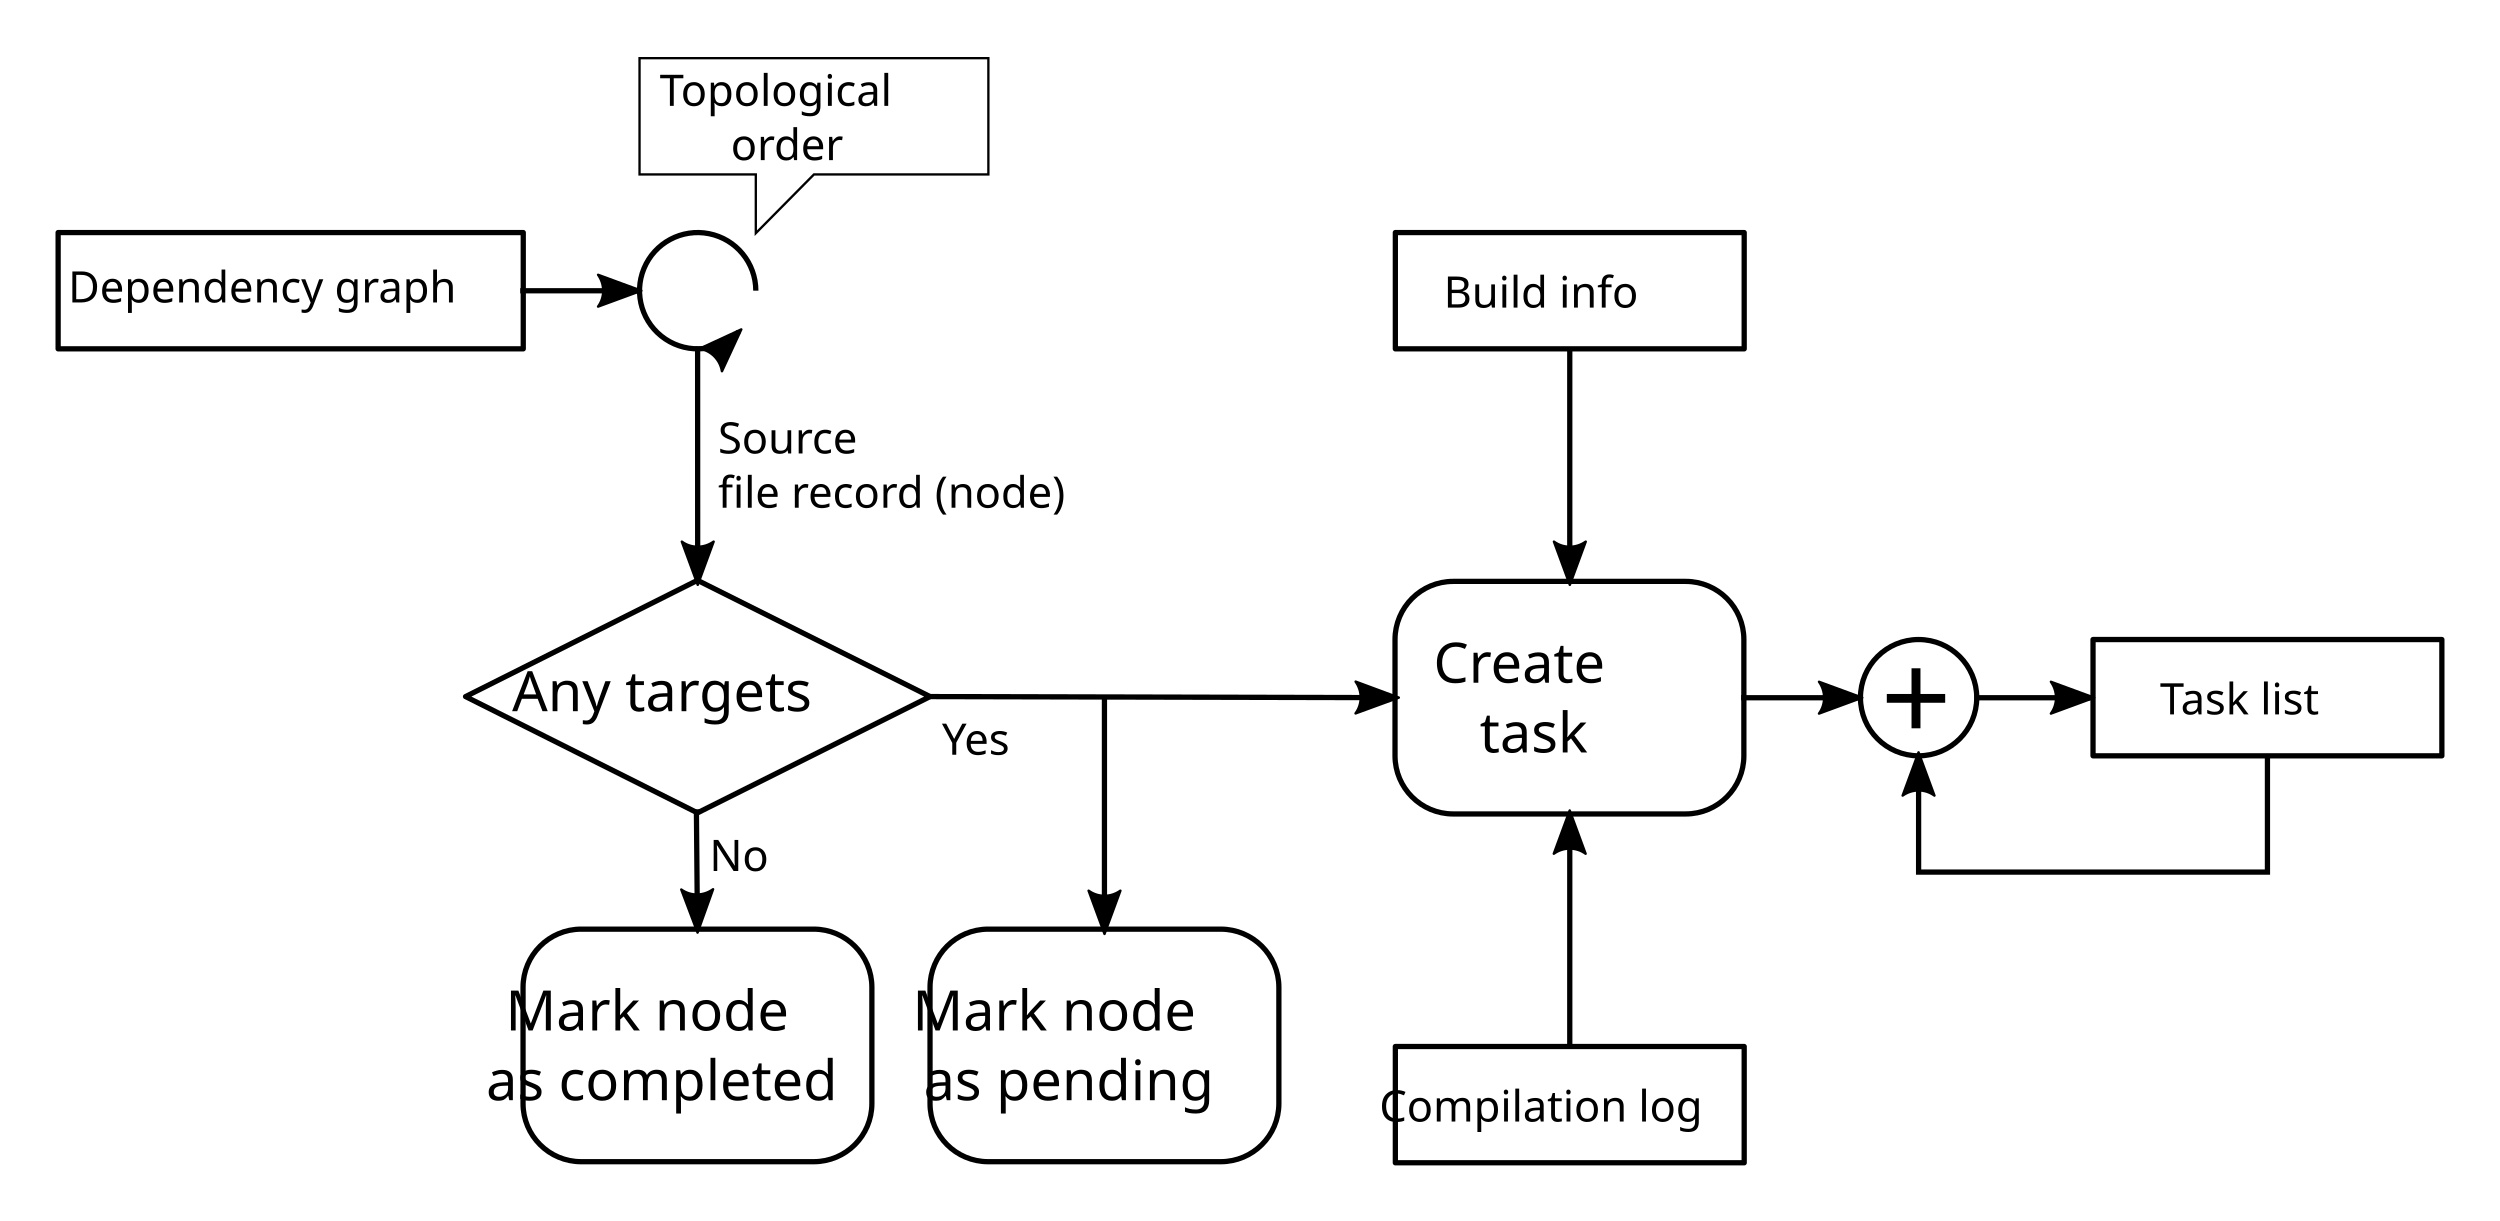
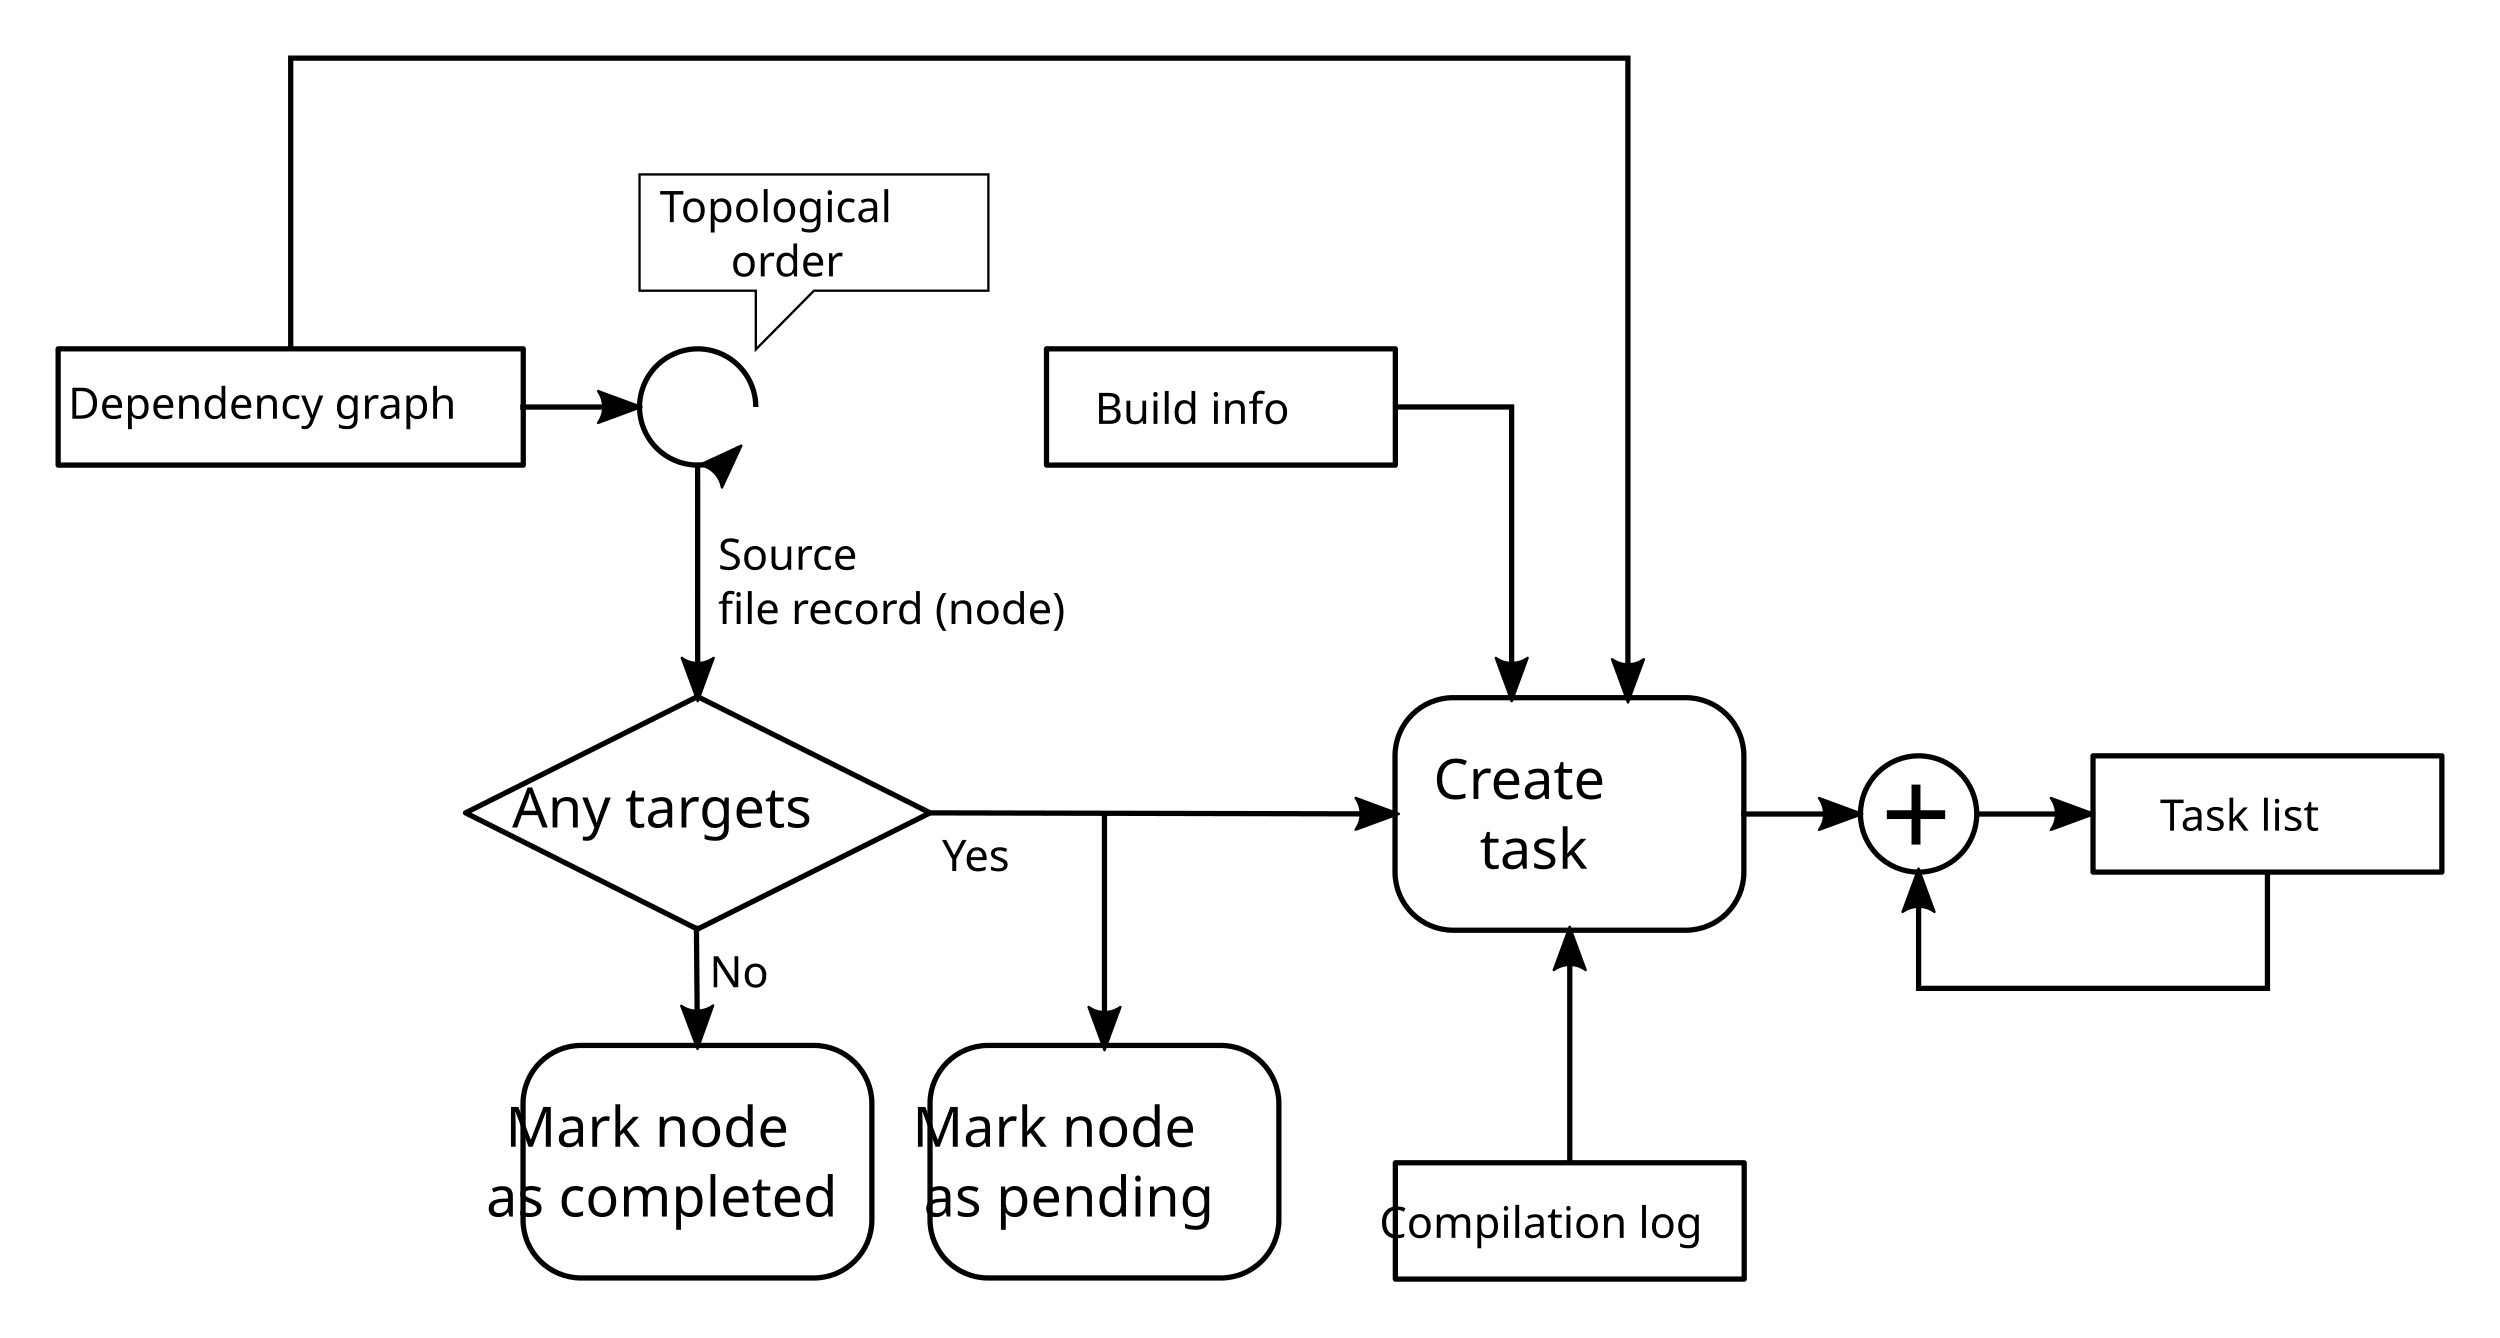
- <svg xmlns="http://www.w3.org/2000/svg" width="1075" height="525" viewBox="0 0 284.427 138.906" version="1.1" id="svg8">
+ <svg xmlns="http://www.w3.org/2000/svg" width="1075" height="575" viewBox="0 0 284.427 152.135" version="1.1" id="svg8">
  <defs id="defs2">
    <marker style="overflow:visible" id="marker14335" refX="0" refY="0" orient="auto">
      <path transform="matrix(-0.75,0,0,-0.75,-0.75,0)" d="M 8.719,4.034 -2.207,0.016 8.719,-4.002 c -1.745,2.372 -1.735,5.617 -6e-7,8.035 z" style="fill:#000000;fill-opacity:1;fill-rule:evenodd;stroke:#000000;stroke-width:0.625;stroke-linejoin:round;stroke-opacity:1" id="path14333" />
    </marker>
    <marker style="overflow:visible" id="marker274945" refX="0" refY="0" orient="auto">
      <path transform="matrix(-0.75,0,0,-0.75,-1,0)" d="M 8.719,4.034 -2.207,0.016 8.719,-4.002 c -1.745,2.372 -1.735,5.617 -6e-7,8.035 z" style="fill:#000000;fill-opacity:1;fill-rule:evenodd;stroke:#000000;stroke-width:0.625;stroke-linejoin:round;stroke-opacity:1" id="path274943" />
    </marker>
    <marker style="overflow:visible" id="marker14335-3" refX="0" refY="0" orient="auto">
      <path transform="matrix(-0.75,0,0,-0.75,-0.75,0)" d="M 8.719,4.034 -2.207,0.016 8.719,-4.002 c -1.745,2.372 -1.735,5.617 -6e-7,8.035 z" style="fill:#000000;fill-opacity:1;fill-rule:evenodd;stroke:#000000;stroke-width:0.625;stroke-linejoin:round;stroke-opacity:1" id="path14333-6" />
    </marker>
    <marker style="overflow:visible" id="marker14335-5" refX="0" refY="0" orient="auto">
      <path transform="matrix(-0.75,0,0,-0.75,-0.75,0)" d="M 8.719,4.034 -2.207,0.016 8.719,-4.002 c -1.745,2.372 -1.735,5.617 -6e-7,8.035 z" style="fill:#000000;fill-opacity:1;fill-rule:evenodd;stroke:#000000;stroke-width:0.625;stroke-linejoin:round;stroke-opacity:1" id="path14333-3" />
    </marker>
    <marker style="overflow:visible" id="marker314807-8" refX="0" refY="0" orient="auto">
      <path transform="matrix(-0.75,0,0,-0.75,-1,0)" d="M 8.719,4.034 -2.207,0.016 8.719,-4.002 c -1.745,2.372 -1.735,5.617 -6e-7,8.035 z" style="fill:#000000;fill-opacity:1;fill-rule:evenodd;stroke:#000000;stroke-width:0.625;stroke-linejoin:round;stroke-opacity:1" id="path314805-9" />
    </marker>
    <marker orient="auto" refY="0" refX="0" id="marker16604" style="overflow:visible">
      <path id="path16602" style="fill:#000000;fill-opacity:1;fill-rule:evenodd;stroke:#000000;stroke-width:0.625;stroke-linejoin:round;stroke-opacity:1" d="M 8.719,4.034 -2.207,0.016 8.719,-4.002 c -1.745,2.372 -1.735,5.617 -6e-7,8.035 z" transform="matrix(-0.75,0,0,-0.75,-1,0)" />
    </marker>
    <marker orient="auto" refY="0" refX="0" id="marker17118" style="overflow:visible">
      <path id="path17116" style="fill:#000000;fill-opacity:1;fill-rule:evenodd;stroke:#000000;stroke-width:0.625;stroke-linejoin:round;stroke-opacity:1" d="M 8.719,4.034 -2.207,0.016 8.719,-4.002 c -1.745,2.372 -1.735,5.617 -6e-7,8.035 z" transform="matrix(-0.75,0,0,-0.75,-1,0)" />
    </marker>
    <marker orient="auto" refY="0" refX="0" id="marker16604-7" style="overflow:visible">
      <path id="path16602-9" style="fill:#000000;fill-opacity:1;fill-rule:evenodd;stroke:#000000;stroke-width:0.625;stroke-linejoin:round;stroke-opacity:1" d="M 8.719,4.034 -2.207,0.016 8.719,-4.002 c -1.745,2.372 -1.735,5.617 -6e-7,8.035 z" transform="matrix(-0.75,0,0,-0.75,-1,0)" />
    </marker>
    <marker orient="auto" refY="0" refX="0" id="marker16604-7-9" style="overflow:visible">
      <path id="path16602-9-2" style="fill:#000000;fill-opacity:1;fill-rule:evenodd;stroke:#000000;stroke-width:0.625;stroke-linejoin:round;stroke-opacity:1" d="M 8.719,4.034 -2.207,0.016 8.719,-4.002 c -1.745,2.372 -1.735,5.617 -6e-7,8.035 z" transform="matrix(-0.75,0,0,-0.75,-1,0)" />
    </marker>
    <marker orient="auto" refY="0" refX="0" id="marker16604-7-9-3" style="overflow:visible">
      <path id="path16602-9-2-1" style="fill:#000000;fill-opacity:1;fill-rule:evenodd;stroke:#000000;stroke-width:0.625;stroke-linejoin:round;stroke-opacity:1" d="M 8.719,4.034 -2.207,0.016 8.719,-4.002 c -1.745,2.372 -1.735,5.617 -6e-7,8.035 z" transform="matrix(-0.75,0,0,-0.75,-1,0)" />
    </marker>
    <marker orient="auto" refY="0" refX="0" id="marker16604-7-9-4" style="overflow:visible">
      <path id="path16602-9-2-7" style="fill:#000000;fill-opacity:1;fill-rule:evenodd;stroke:#000000;stroke-width:0.625;stroke-linejoin:round;stroke-opacity:1" d="M 8.719,4.034 -2.207,0.016 8.719,-4.002 c -1.745,2.372 -1.735,5.617 -6e-7,8.035 z" transform="matrix(-0.75,0,0,-0.75,-1,0)" />
    </marker>
    <marker style="overflow:visible" id="marker14335-3-4" refX="0" refY="0" orient="auto">
      <path transform="matrix(-0.75,0,0,-0.75,-0.75,0)" d="M 8.719,4.034 -2.207,0.016 8.719,-4.002 c -1.745,2.372 -1.735,5.617 -6e-7,8.035 z" style="fill:#000000;fill-opacity:1;fill-rule:evenodd;stroke:#000000;stroke-width:0.625;stroke-linejoin:round;stroke-opacity:1" id="path14333-6-5" />
    </marker>
  </defs>
  <g id="layer1" transform="translate(0,-177.9375)">
    <flowRoot xml:space="preserve" id="flowRoot854" style="font-style:normal;font-variant:normal;font-weight:500;font-stretch:condensed;font-size:22.371px;line-height:1.25;font-family:OSP-DIN;-inkscape-font-specification:'OSP-DIN, Medium Condensed';font-variant-ligatures:normal;font-variant-caps:normal;font-variant-numeric:normal;font-feature-settings:normal;text-align:center;letter-spacing:0px;word-spacing:0px;writing-mode:lr-tb;text-anchor:middle;fill:#000000;fill-opacity:1;stroke:none" transform="matrix(0.2645833,0,0,0.2645833,-1.7577607e-4,138.25)">
      <flowRegion id="flowRegion856" style="font-style:normal;font-variant:normal;font-weight:500;font-stretch:condensed;font-size:22.371px;font-family:OSP-DIN;-inkscape-font-specification:'OSP-DIN, Medium Condensed';font-variant-ligatures:normal;font-variant-caps:normal;font-variant-numeric:normal;font-feature-settings:normal;text-align:center;writing-mode:lr-tb;text-anchor:middle">
        <rect id="rect858" width="50" height="75" x="350" y="100" style="font-style:normal;font-variant:normal;font-weight:500;font-stretch:condensed;font-size:22.371px;font-family:OSP-DIN;-inkscape-font-specification:'OSP-DIN, Medium Condensed';font-variant-ligatures:normal;font-variant-caps:normal;font-variant-numeric:normal;font-feature-settings:normal;text-align:center;writing-mode:lr-tb;text-anchor:middle" />
      </flowRegion>
      <flowPara id="flowPara860" />
    </flowRoot>
-     <rect style="fill:none;fill-opacity:0.659;stroke:#000000;stroke-width:0.6;stroke-linecap:butt;stroke-linejoin:round;stroke-miterlimit:4;stroke-dasharray:none;stroke-dashoffset:0;stroke-opacity:1" id="rect14206-3" width="52.917" height="13.229" x="6.614" y="204.396" rx="1.3650912e-05" ry="1.3650912e-05" />
-     <text xml:space="preserve" style="font-style:normal;font-variant:normal;font-weight:normal;font-stretch:normal;font-size:4.939px;line-height:1.25;font-family:Andika;-inkscape-font-specification:'Andika, Normal';font-variant-ligatures:normal;font-variant-caps:normal;font-variant-numeric:normal;font-feature-settings:normal;text-align:center;letter-spacing:0px;word-spacing:0px;writing-mode:lr-tb;text-anchor:middle;fill:#000000;fill-opacity:1;stroke:none;stroke-width:0.265" x="33.043" y="212.349" id="text14210-6">
-       <tspan id="tspan14208-7" x="33.043" y="212.349" style="stroke-width:0.265">Dependency graph</tspan>
+     <rect style="fill:none;fill-opacity:0.659;stroke:#000000;stroke-width:0.6;stroke-linecap:butt;stroke-linejoin:round;stroke-miterlimit:4;stroke-dasharray:none;stroke-dashoffset:0;stroke-opacity:1" id="rect14206-3" width="52.917" height="13.229" x="6.615" y="217.625" rx="1.3650912e-05" ry="1.3650912e-05" />
+     <text xml:space="preserve" style="font-style:normal;font-variant:normal;font-weight:normal;font-stretch:normal;font-size:4.939px;line-height:1.25;font-family:Andika;-inkscape-font-specification:'Andika, Normal';font-variant-ligatures:normal;font-variant-caps:normal;font-variant-numeric:normal;font-feature-settings:normal;text-align:center;letter-spacing:0px;word-spacing:0px;writing-mode:lr-tb;text-anchor:middle;fill:#000000;fill-opacity:1;stroke:none;stroke-width:0.265" x="33.043" y="225.578" id="text14210-6">
+       <tspan id="tspan14208-7" x="33.043" y="225.578" style="stroke-width:0.265">Dependency graph</tspan>
    </text>
-     <rect style="fill:none;fill-opacity:0.659;stroke:#000000;stroke-width:0.6;stroke-linecap:butt;stroke-linejoin:round;stroke-miterlimit:4;stroke-dasharray:none;stroke-dashoffset:0;stroke-opacity:1" id="rect14206-3-2" width="39.688" height="13.229" x="238.125" y="250.698" rx="1.3650913e-05" ry="1.3650912e-05" />
-     <text xml:space="preserve" style="font-style:normal;font-variant:normal;font-weight:normal;font-stretch:normal;font-size:4.939px;line-height:1.25;font-family:Andika;-inkscape-font-specification:'Andika, Normal';font-variant-ligatures:normal;font-variant-caps:normal;font-variant-numeric:normal;font-feature-settings:normal;text-align:center;letter-spacing:0px;word-spacing:0px;writing-mode:lr-tb;text-anchor:middle;fill:#000000;fill-opacity:1;stroke:none;stroke-width:0.265" x="258.005" y="259.212" id="text14210-6-61">
-       <tspan id="tspan14208-7-8" x="258.005" y="259.212" style="stroke-width:0.265">Task list</tspan>
+     <rect style="fill:none;fill-opacity:0.659;stroke:#000000;stroke-width:0.6;stroke-linecap:butt;stroke-linejoin:round;stroke-miterlimit:4;stroke-dasharray:none;stroke-dashoffset:0;stroke-opacity:1" id="rect14206-3-2" width="39.688" height="13.229" x="238.125" y="263.927" rx="1.3650913e-05" ry="1.3650912e-05" />
+     <text xml:space="preserve" style="font-style:normal;font-variant:normal;font-weight:normal;font-stretch:normal;font-size:4.939px;line-height:1.25;font-family:Andika;-inkscape-font-specification:'Andika, Normal';font-variant-ligatures:normal;font-variant-caps:normal;font-variant-numeric:normal;font-feature-settings:normal;text-align:center;letter-spacing:0px;word-spacing:0px;writing-mode:lr-tb;text-anchor:middle;fill:#000000;fill-opacity:1;stroke:none;stroke-width:0.265" x="258.005" y="272.441" id="text14210-6-61">
+       <tspan id="tspan14208-7-8" x="258.005" y="272.441" style="stroke-width:0.265">Task list</tspan>
    </text>
-     <rect style="fill:none;fill-opacity:0.659;stroke:#000000;stroke-width:0.6;stroke-linecap:butt;stroke-linejoin:round;stroke-miterlimit:4;stroke-dasharray:none;stroke-dashoffset:0;stroke-opacity:1" id="rect14206-3-3" width="39.688" height="13.229" x="158.75" y="204.396" rx="1.3650912e-05" ry="1.3650912e-05" />
-     <text xml:space="preserve" style="font-style:normal;font-variant:normal;font-weight:normal;font-stretch:normal;font-size:4.939px;line-height:1.25;font-family:Andika;-inkscape-font-specification:'Andika, Normal';font-variant-ligatures:normal;font-variant-caps:normal;font-variant-numeric:normal;font-feature-settings:normal;text-align:center;letter-spacing:0px;word-spacing:0px;writing-mode:lr-tb;text-anchor:middle;fill:#000000;fill-opacity:1;stroke:none;stroke-width:0.265" x="178.531" y="212.934" id="text14210-6-6">
-       <tspan id="tspan14208-7-7" x="178.531" y="212.934" style="stroke-width:0.265">Build info</tspan>
+     <rect style="fill:none;fill-opacity:0.659;stroke:#000000;stroke-width:0.6;stroke-linecap:butt;stroke-linejoin:round;stroke-miterlimit:4;stroke-dasharray:none;stroke-dashoffset:0;stroke-opacity:1" id="rect14206-3-3" width="39.688" height="13.229" x="119.062" y="217.625" rx="1.3650912e-05" ry="1.3650912e-05" />
+     <text xml:space="preserve" style="font-style:normal;font-variant:normal;font-weight:normal;font-stretch:normal;font-size:4.939px;line-height:1.25;font-family:Andika;-inkscape-font-specification:'Andika, Normal';font-variant-ligatures:normal;font-variant-caps:normal;font-variant-numeric:normal;font-feature-settings:normal;text-align:center;letter-spacing:0px;word-spacing:0px;writing-mode:lr-tb;text-anchor:middle;fill:#000000;fill-opacity:1;stroke:none;stroke-width:0.265" x="138.844" y="226.163" id="text14210-6-6">
+       <tspan id="tspan14208-7-7" x="138.844" y="226.163" style="stroke-width:0.265">Build info</tspan>
    </text>
-     <rect style="fill:none;fill-opacity:0.659;stroke:#000000;stroke-width:0.6;stroke-linecap:butt;stroke-linejoin:round;stroke-miterlimit:4;stroke-dasharray:none;stroke-dashoffset:0;stroke-opacity:1" id="rect14206-3-3-5" width="39.688" height="13.229" x="158.75" y="297" rx="1.3650912e-05" ry="1.3650912e-05" />
-     <text xml:space="preserve" style="font-style:normal;font-variant:normal;font-weight:normal;font-stretch:normal;font-size:4.939px;line-height:1.25;font-family:Andika;-inkscape-font-specification:'Andika, Normal';font-variant-ligatures:normal;font-variant-caps:normal;font-variant-numeric:normal;font-feature-settings:normal;text-align:center;letter-spacing:0px;word-spacing:0px;writing-mode:lr-tb;text-anchor:middle;fill:#000000;fill-opacity:1;stroke:none;stroke-width:0.265" x="178.531" y="305.538" id="text14210-6-6-3">
-       <tspan id="tspan14208-7-7-5" x="178.531" y="305.538" style="stroke-width:0.265">Compilation log</tspan>
+     <rect style="fill:none;fill-opacity:0.659;stroke:#000000;stroke-width:0.6;stroke-linecap:butt;stroke-linejoin:round;stroke-miterlimit:4;stroke-dasharray:none;stroke-dashoffset:0;stroke-opacity:1" id="rect14206-3-3-5" width="39.688" height="13.229" x="158.75" y="310.229" rx="1.3650912e-05" ry="1.3650912e-05" />
+     <text xml:space="preserve" style="font-style:normal;font-variant:normal;font-weight:normal;font-stretch:normal;font-size:4.939px;line-height:1.25;font-family:Andika;-inkscape-font-specification:'Andika, Normal';font-variant-ligatures:normal;font-variant-caps:normal;font-variant-numeric:normal;font-feature-settings:normal;text-align:center;letter-spacing:0px;word-spacing:0px;writing-mode:lr-tb;text-anchor:middle;fill:#000000;fill-opacity:1;stroke:none;stroke-width:0.265" x="178.531" y="318.767" id="text14210-6-6-3">
+       <tspan id="tspan14208-7-7-5" x="178.531" y="318.767" style="stroke-width:0.265">Compilation log</tspan>
    </text>
-     <path style="fill:none;stroke:#000000;stroke-width:0.6;stroke-linecap:butt;stroke-linejoin:miter;stroke-miterlimit:4;stroke-dasharray:none;stroke-opacity:1;marker-end:url(#marker14335-3)" d="M 59.189,211.018 H 72.418" id="path18425-7" />
-     <path style="fill:none;stroke:#000000;stroke-width:0.6;stroke-linecap:butt;stroke-linejoin:miter;stroke-miterlimit:4;stroke-dasharray:none;stroke-opacity:1;marker-end:url(#marker14335-3-4)" d="m 198.095,257.32 h 13.229" id="path18425-7-0" />
-     <path style="opacity:1;fill:none;fill-opacity:1;stroke:#000000;stroke-width:0.6;stroke-linecap:butt;stroke-linejoin:round;stroke-miterlimit:4;stroke-dasharray:none;stroke-dashoffset:0;stroke-opacity:1;marker-end:url(#marker274945)" id="path230755" transform="matrix(-0.7071068,0.7071068,0.7071068,0.7071068,0,0)" d="m 88.403,210.011 a 6.615,6.615 0 0 1 -0.823,-8.352 6.615,6.615 0 0 1 8.031,-2.436 6.615,6.615 0 0 1 3.956,7.402 6.615,6.615 0 0 1 -6.487,5.324" />
-     <text xml:space="preserve" style="font-size:4.939px;line-height:1.25;font-family:Andika;-inkscape-font-specification:'Andika, Normal';text-align:center;letter-spacing:0px;word-spacing:0px;writing-mode:lr-tb;text-anchor:middle;stroke-width:0.265" x="80.407" y="229.528" id="text26256">
-       <tspan id="tspan26254" style="text-align:start;text-anchor:start;stroke-width:0.265" x="80.407" y="229.528"> Source</tspan>
-       <tspan style="text-align:start;text-anchor:start;stroke-width:0.265" x="80.407" y="235.701" id="tspan28084"> file record (node)</tspan>
+     <path style="fill:none;stroke:#000000;stroke-width:0.6;stroke-linecap:butt;stroke-linejoin:miter;stroke-miterlimit:4;stroke-dasharray:none;stroke-opacity:1;marker-end:url(#marker14335-3)" d="M 59.19,224.247 H 72.419" id="path18425-7" />
+     <path style="fill:none;stroke:#000000;stroke-width:0.6;stroke-linecap:butt;stroke-linejoin:miter;stroke-miterlimit:4;stroke-dasharray:none;stroke-opacity:1;marker-end:url(#marker14335-3-4)" d="m 198.096,270.549 h 13.229" id="path18425-7-0" />
+     <path style="opacity:1;fill:none;fill-opacity:1;stroke:#000000;stroke-width:0.6;stroke-linecap:butt;stroke-linejoin:round;stroke-miterlimit:4;stroke-dasharray:none;stroke-dashoffset:0;stroke-opacity:1;marker-end:url(#marker274945)" id="path230755" transform="matrix(-0.7071068,0.7071068,0.7071068,0.7071068,0,0)" d="m 97.757,219.365 a 6.615,6.615 0 0 1 -0.823,-8.352 6.615,6.615 0 0 1 8.031,-2.436 6.615,6.615 0 0 1 3.956,7.402 6.615,6.615 0 0 1 -6.487,5.324" />
+     <text xml:space="preserve" style="font-size:4.939px;line-height:1.25;font-family:Andika;-inkscape-font-specification:'Andika, Normal';text-align:center;letter-spacing:0px;word-spacing:0px;writing-mode:lr-tb;text-anchor:middle;stroke-width:0.265" x="80.408" y="242.757" id="text26256">
+       <tspan id="tspan26254" style="text-align:start;text-anchor:start;stroke-width:0.265" x="80.408" y="242.757"> Source</tspan>
+       <tspan style="text-align:start;text-anchor:start;stroke-width:0.265" x="80.408" y="248.931" id="tspan28084"> file record (node)</tspan>
    </text>
-     <text xml:space="preserve" style="font-style:normal;font-variant:normal;font-weight:normal;font-stretch:normal;font-size:4.939px;line-height:1.25;font-family:Andika;-inkscape-font-specification:Andika;font-variant-ligatures:normal;font-variant-caps:normal;font-variant-numeric:normal;font-feature-settings:normal;text-align:start;letter-spacing:0px;word-spacing:0px;writing-mode:lr-tb;text-anchor:start;fill:#000000;fill-opacity:1;stroke:none;stroke-width:0.265" x="79.424" y="277.032" id="text1802-6-7-4-8-83-6">
-       <tspan id="tspan1800-6-4-6-9-33-29" x="79.424" y="277.032" style="stroke-width:0.265"> No</tspan>
+     <text xml:space="preserve" style="font-style:normal;font-variant:normal;font-weight:normal;font-stretch:normal;font-size:4.939px;line-height:1.25;font-family:Andika;-inkscape-font-specification:Andika;font-variant-ligatures:normal;font-variant-caps:normal;font-variant-numeric:normal;font-feature-settings:normal;text-align:start;letter-spacing:0px;word-spacing:0px;writing-mode:lr-tb;text-anchor:start;fill:#000000;fill-opacity:1;stroke:none;stroke-width:0.265" x="79.425" y="290.261" id="text1802-6-7-4-8-83-6">
+       <tspan id="tspan1800-6-4-6-9-33-29" x="79.425" y="290.261" style="stroke-width:0.265"> No</tspan>
    </text>
-     <path style="fill:none;stroke:#000000;stroke-width:0.6;stroke-linecap:butt;stroke-linejoin:round;stroke-miterlimit:4;stroke-dasharray:none;stroke-opacity:1" d="m 79.352,243.959 -26.386,13.229 26.386,13.229 26.458,-13.229 z" id="path1366-7-9-5-9-8-9-1" />
-     <text xml:space="preserve" style="font-style:normal;font-variant:normal;font-weight:normal;font-stretch:normal;font-size:6.35px;line-height:1.25;font-family:Andika;-inkscape-font-specification:Andika;font-variant-ligatures:normal;font-variant-caps:normal;font-variant-numeric:normal;font-feature-settings:normal;text-align:center;letter-spacing:0px;word-spacing:0px;writing-mode:lr-tb;text-anchor:middle;fill:#000000;fill-opacity:1;stroke:none;stroke-width:0.265" x="79.445" y="258.847" id="text1370-5-3-0-4-8-2-2">
-       <tspan x="79.445" y="258.847" style="stroke-width:0.265" id="tspan101295-0-2-3-6-2-7">Any targets</tspan>
+     <path style="fill:none;stroke:#000000;stroke-width:0.6;stroke-linecap:butt;stroke-linejoin:round;stroke-miterlimit:4;stroke-dasharray:none;stroke-opacity:1" d="m 79.352,257.188 -26.386,13.229 26.386,13.229 26.458,-13.229 z" id="path1366-7-9-5-9-8-9-1" />
+     <text xml:space="preserve" style="font-style:normal;font-variant:normal;font-weight:normal;font-stretch:normal;font-size:6.35px;line-height:1.25;font-family:Andika;-inkscape-font-specification:Andika;font-variant-ligatures:normal;font-variant-caps:normal;font-variant-numeric:normal;font-feature-settings:normal;text-align:center;letter-spacing:0px;word-spacing:0px;writing-mode:lr-tb;text-anchor:middle;fill:#000000;fill-opacity:1;stroke:none;stroke-width:0.265" x="79.445" y="272.076" id="text1370-5-3-0-4-8-2-2">
+       <tspan x="79.445" y="272.076" style="stroke-width:0.265" id="tspan101295-0-2-3-6-2-7">Any targets</tspan>
    </text>
-     <text xml:space="preserve" style="font-style:normal;font-variant:normal;font-weight:normal;font-stretch:normal;font-size:4.939px;line-height:1.25;font-family:Andika;-inkscape-font-specification:Andika;font-variant-ligatures:normal;font-variant-caps:normal;font-variant-numeric:normal;font-feature-settings:normal;text-align:start;letter-spacing:0px;word-spacing:0px;writing-mode:lr-tb;text-anchor:start;fill:#000000;fill-opacity:1;stroke:none;stroke-width:0.265" x="105.883" y="263.803" id="text1802-6-7-2-2-4-3-0">
-       <tspan id="tspan1800-6-4-8-8-7-6-9" x="105.883" y="263.803" style="stroke-width:0.265"> Yes</tspan>
+     <text xml:space="preserve" style="font-style:normal;font-variant:normal;font-weight:normal;font-stretch:normal;font-size:4.939px;line-height:1.25;font-family:Andika;-inkscape-font-specification:Andika;font-variant-ligatures:normal;font-variant-caps:normal;font-variant-numeric:normal;font-feature-settings:normal;text-align:start;letter-spacing:0px;word-spacing:0px;writing-mode:lr-tb;text-anchor:start;fill:#000000;fill-opacity:1;stroke:none;stroke-width:0.265" x="105.883" y="277.032" id="text1802-6-7-2-2-4-3-0">
+       <tspan id="tspan1800-6-4-8-8-7-6-9" x="105.883" y="277.032" style="stroke-width:0.265"> Yes</tspan>
    </text>
-     <path id="path2266-7" d="m 79.229,270.019 0.122,13.628" style="fill:none;stroke:#000000;stroke-width:0.6;stroke-linecap:butt;stroke-linejoin:miter;stroke-miterlimit:3.875;stroke-dasharray:none;stroke-opacity:1;marker-end:url(#marker314807-8)" />
-     <circle style="fill:none;fill-opacity:1;stroke:#000000;stroke-width:0.6;stroke-linecap:butt;stroke-linejoin:round;stroke-miterlimit:4;stroke-dasharray:none;stroke-opacity:1" id="path1874" cx="218.281" cy="257.312" r="6.615" />
-     <text xml:space="preserve" style="font-style:normal;font-variant:normal;font-weight:normal;font-stretch:normal;font-size:4.939px;line-height:1.25;font-family:Andika;-inkscape-font-specification:Andika;font-variant-ligatures:normal;font-variant-caps:normal;font-variant-numeric:normal;font-feature-settings:normal;text-align:start;letter-spacing:0px;word-spacing:0px;writing-mode:lr-tb;text-anchor:start;fill:#000000;fill-opacity:1;stroke:none;stroke-width:0.265" x="213.962" y="262.36" id="text1878">
-       <tspan id="tspan1876" x="213.962" y="262.36" style="font-size:14.111px;stroke-width:0.265">+</tspan>
+     <path id="path2266-7" d="m 79.23,283.248 0.122,13.628" style="fill:none;stroke:#000000;stroke-width:0.6;stroke-linecap:butt;stroke-linejoin:miter;stroke-miterlimit:3.875;stroke-dasharray:none;stroke-opacity:1;marker-end:url(#marker314807-8)" />
+     <circle style="fill:none;fill-opacity:1;stroke:#000000;stroke-width:0.6;stroke-linecap:butt;stroke-linejoin:round;stroke-miterlimit:4;stroke-dasharray:none;stroke-opacity:1" id="path1874" cx="218.281" cy="270.542" r="6.615" />
+     <text xml:space="preserve" style="font-style:normal;font-variant:normal;font-weight:normal;font-stretch:normal;font-size:4.939px;line-height:1.25;font-family:Andika;-inkscape-font-specification:Andika;font-variant-ligatures:normal;font-variant-caps:normal;font-variant-numeric:normal;font-feature-settings:normal;text-align:start;letter-spacing:0px;word-spacing:0px;writing-mode:lr-tb;text-anchor:start;fill:#000000;fill-opacity:1;stroke:none;stroke-width:0.265" x="213.962" y="275.589" id="text1878">
+       <tspan id="tspan1876" x="213.962" y="275.589" style="font-size:14.111px;stroke-width:0.265">+</tspan>
    </text>
-     <path style="fill:none;stroke:#000000;stroke-width:0.6;stroke-linecap:butt;stroke-linejoin:miter;stroke-miterlimit:4;stroke-dasharray:none;stroke-opacity:1;marker-end:url(#marker16604)" d="m 224.629,257.32 h 13.229" id="path15734" />
-     <path style="fill:none;stroke:#000000;stroke-width:0.6;stroke-linecap:butt;stroke-linejoin:miter;stroke-miterlimit:4;stroke-dasharray:none;stroke-opacity:1;marker-end:url(#marker16604-7)" d="m 105.81,257.188 52.94,0.124" id="path15734-2" />
-     <path style="fill:none;stroke:#000000;stroke-width:0.6;stroke-linecap:butt;stroke-linejoin:miter;stroke-miterlimit:4;stroke-dasharray:none;stroke-opacity:1;marker-end:url(#marker16604-7-9)" d="M 178.594,297 V 270.542" id="path15734-2-2" />
-     <path style="fill:none;stroke:#000000;stroke-width:0.6;stroke-linecap:butt;stroke-linejoin:miter;stroke-miterlimit:4;stroke-dasharray:none;stroke-opacity:1;marker-end:url(#marker16604-7-9-4)" d="m 178.594,217.625 v 26.458" id="path15734-2-2-8" />
-     <path style="fill:none;stroke:#000000;stroke-width:0.6;stroke-linecap:butt;stroke-linejoin:miter;stroke-miterlimit:4;stroke-dasharray:none;stroke-opacity:1;marker-end:url(#marker16604-7-9-3)" d="m 79.368,217.358 0.007,26.725" id="path15734-2-2-9" />
-     <path style="fill:none;stroke:#000000;stroke-width:0.6;stroke-linecap:butt;stroke-linejoin:miter;stroke-miterlimit:4;stroke-dasharray:none;stroke-opacity:1;marker-end:url(#marker17118)" d="m 257.969,263.927 v 13.229 h -39.688 v -13.229" id="path15757" />
-     <rect style="fill:#000000;fill-opacity:0;stroke:#000000;stroke-width:0.6;stroke-linejoin:round;stroke-miterlimit:4;stroke-dasharray:none" id="rect11582-0" width="39.688" height="26.458" x="158.713" y="244.083" rx="6.615" ry="6.615" />
-     <text xml:space="preserve" style="font-size:6.35px;line-height:1.25;font-family:Andika;-inkscape-font-specification:'Andika, Normal';text-align:center;letter-spacing:0px;word-spacing:0px;writing-mode:lr-tb;text-anchor:middle;stroke-width:0.265" x="178.627" y="255.607" id="text13404-23">
-       <tspan id="tspan13402-7" style="font-size:6.35px;stroke-width:0.265" x="178.627" y="255.607">Create</tspan>
-       <tspan style="font-size:6.35px;stroke-width:0.265" x="178.627" y="263.545" id="tspan13406-5">task</tspan>
+     <path style="fill:none;stroke:#000000;stroke-width:0.6;stroke-linecap:butt;stroke-linejoin:miter;stroke-miterlimit:4;stroke-dasharray:none;stroke-opacity:1;marker-end:url(#marker16604)" d="m 224.629,270.549 h 13.229" id="path15734" />
+     <path style="fill:none;stroke:#000000;stroke-width:0.6;stroke-linecap:butt;stroke-linejoin:miter;stroke-miterlimit:4;stroke-dasharray:none;stroke-opacity:1;marker-end:url(#marker16604-7)" d="m 105.81,270.418 52.94,0.124" id="path15734-2" />
+     <path style="fill:none;stroke:#000000;stroke-width:0.6;stroke-linecap:butt;stroke-linejoin:miter;stroke-miterlimit:4;stroke-dasharray:none;stroke-opacity:1;marker-end:url(#marker16604-7-9)" d="M 178.594,310.229 V 283.771" id="path15734-2-2" />
+     <path style="fill:none;stroke:#000000;stroke-width:0.6;stroke-linecap:butt;stroke-linejoin:miter;stroke-miterlimit:4;stroke-dasharray:none;stroke-opacity:1;marker-end:url(#marker16604-7-9-4)" d="m 158.75,224.24 h 13.229 v 33.073" id="path15734-2-2-8" />
+     <path style="fill:none;stroke:#000000;stroke-width:0.6;stroke-linecap:butt;stroke-linejoin:miter;stroke-miterlimit:4;stroke-dasharray:none;stroke-opacity:1;marker-end:url(#marker16604-7-9-3)" d="m 79.368,230.587 0.007,26.725" id="path15734-2-2-9" />
+     <path style="fill:none;stroke:#000000;stroke-width:0.6;stroke-linecap:butt;stroke-linejoin:miter;stroke-miterlimit:4;stroke-dasharray:none;stroke-opacity:1;marker-end:url(#marker17118)" d="m 257.969,277.156 v 13.229 h -39.688 v -13.229" id="path15757" />
+     <rect style="fill:#000000;fill-opacity:0;stroke:#000000;stroke-width:0.6;stroke-linejoin:round;stroke-miterlimit:4;stroke-dasharray:none" id="rect11582-0" width="39.688" height="26.458" x="158.714" y="257.312" rx="6.615" ry="6.615" />
+     <text xml:space="preserve" style="font-size:6.35px;line-height:1.25;font-family:Andika;-inkscape-font-specification:'Andika, Normal';text-align:center;letter-spacing:0px;word-spacing:0px;writing-mode:lr-tb;text-anchor:middle;stroke-width:0.265" x="178.627" y="268.836" id="text13404-23">
+       <tspan id="tspan13402-7" style="font-size:6.35px;stroke-width:0.265" x="178.627" y="268.836">Create</tspan>
+       <tspan style="font-size:6.35px;stroke-width:0.265" x="178.627" y="276.774" id="tspan13406-5">task</tspan>
    </text>
-     <rect style="fill:#000000;fill-opacity:0;stroke:#000000;stroke-width:0.6;stroke-linejoin:round;stroke-miterlimit:4;stroke-dasharray:none" id="rect11582-0-8" width="39.688" height="26.458" x="59.507" y="283.647" rx="6.615" ry="6.615" />
-     <text xml:space="preserve" style="font-size:6.35px;line-height:1.25;font-family:Andika;-inkscape-font-specification:'Andika, Normal';text-align:center;letter-spacing:0px;word-spacing:0px;writing-mode:lr-tb;text-anchor:middle;stroke-width:0.265" x="79.421" y="295.171" id="text13404-23-9">
-       <tspan id="tspan13402-7-7" style="font-size:6.35px;stroke-width:0.265" x="79.421" y="295.171">Mark node</tspan>
-       <tspan style="font-size:6.35px;stroke-width:0.265" x="79.421" y="303.108" id="tspan13406-5-3">as completed</tspan>
+     <rect style="fill:#000000;fill-opacity:0;stroke:#000000;stroke-width:0.6;stroke-linejoin:round;stroke-miterlimit:4;stroke-dasharray:none" id="rect11582-0-8" width="39.688" height="26.458" x="59.507" y="296.876" rx="6.615" ry="6.615" />
+     <text xml:space="preserve" style="font-size:6.35px;line-height:1.25;font-family:Andika;-inkscape-font-specification:'Andika, Normal';text-align:center;letter-spacing:0px;word-spacing:0px;writing-mode:lr-tb;text-anchor:middle;stroke-width:0.265" x="79.421" y="308.4" id="text13404-23-9">
+       <tspan id="tspan13402-7-7" style="font-size:6.35px;stroke-width:0.265" x="79.421" y="308.4">Mark node</tspan>
+       <tspan style="font-size:6.35px;stroke-width:0.265" x="79.421" y="316.337" id="tspan13406-5-3">as completed</tspan>
    </text>
-     <rect style="fill:#000000;fill-opacity:0;stroke:#000000;stroke-width:0.6;stroke-linejoin:round;stroke-miterlimit:4;stroke-dasharray:none" id="rect11582-0-8-6" width="39.688" height="26.458" x="105.81" y="283.647" rx="6.615" ry="6.615" />
-     <text xml:space="preserve" style="font-size:6.35px;line-height:1.25;font-family:Andika;-inkscape-font-specification:'Andika, Normal';text-align:center;letter-spacing:0px;word-spacing:0px;writing-mode:lr-tb;text-anchor:middle;stroke-width:0.265" x="125.723" y="295.171" id="text13404-23-9-1">
-       <tspan id="tspan13402-7-7-2" style="font-size:6.35px;stroke-width:0.265" x="125.723" y="295.171">Mark node</tspan>
-       <tspan style="font-size:6.35px;stroke-width:0.265" x="125.723" y="303.108" id="tspan13406-5-3-9">as pending</tspan>
+     <rect style="fill:#000000;fill-opacity:0;stroke:#000000;stroke-width:0.6;stroke-linejoin:round;stroke-miterlimit:4;stroke-dasharray:none" id="rect11582-0-8-6" width="39.688" height="26.458" x="105.81" y="296.876" rx="6.615" ry="6.615" />
+     <text xml:space="preserve" style="font-size:6.35px;line-height:1.25;font-family:Andika;-inkscape-font-specification:'Andika, Normal';text-align:center;letter-spacing:0px;word-spacing:0px;writing-mode:lr-tb;text-anchor:middle;stroke-width:0.265" x="125.724" y="308.4" id="text13404-23-9-1">
+       <tspan id="tspan13402-7-7-2" style="font-size:6.35px;stroke-width:0.265" x="125.724" y="308.4">Mark node</tspan>
+       <tspan style="font-size:6.35px;stroke-width:0.265" x="125.724" y="316.337" id="tspan13406-5-3-9">as pending</tspan>
    </text>
-     <path style="fill:none;stroke:#000000;stroke-width:0.265px;stroke-linecap:butt;stroke-linejoin:miter;stroke-opacity:1" d="m 85.989,204.468 6.615,-6.687 H 112.448 V 184.552 H 72.76 v 13.229 h 13.229 z" id="path57367" />
-     <text xml:space="preserve" style="font-size:4.939px;line-height:1.25;font-family:Andika;-inkscape-font-specification:'Andika, Normal';text-align:center;letter-spacing:0px;word-spacing:0px;writing-mode:lr-tb;text-anchor:middle;stroke-width:0.265" x="92.755" y="189.979" id="text59791">
-       <tspan style="stroke-width:0.265" x="92.755" y="189.979" id="tspan59793">Topological</tspan>
-       <tspan style="stroke-width:0.265" x="92.755" y="196.153" id="tspan64926">order</tspan>
+     <path style="fill:none;stroke:#000000;stroke-width:0.265px;stroke-linecap:butt;stroke-linejoin:miter;stroke-opacity:1" d="m 85.99,217.697 6.615,-6.687 H 112.448 V 197.781 H 72.761 v 13.229 h 13.229 z" id="path57367" />
+     <text xml:space="preserve" style="font-size:4.939px;line-height:1.25;font-family:Andika;-inkscape-font-specification:'Andika, Normal';text-align:center;letter-spacing:0px;word-spacing:0px;writing-mode:lr-tb;text-anchor:middle;stroke-width:0.265" x="92.755" y="203.208" id="text59791">
+       <tspan style="stroke-width:0.265" x="92.755" y="203.208" id="tspan59793">Topological</tspan>
+       <tspan style="stroke-width:0.265" x="92.755" y="209.382" id="tspan64926">order</tspan>
    </text>
-     <path style="fill:none;stroke:#000000;stroke-width:0.6;stroke-linecap:butt;stroke-linejoin:miter;stroke-miterlimit:4;stroke-dasharray:none;stroke-opacity:1;marker-end:url(#marker14335)" d="m 125.653,257.188 v 26.458" id="path80128" />
+     <path style="fill:none;stroke:#000000;stroke-width:0.6;stroke-linecap:butt;stroke-linejoin:miter;stroke-miterlimit:4;stroke-dasharray:none;stroke-opacity:1;marker-end:url(#marker14335)" d="M 125.654,270.418 V 296.876" id="path80128" />
+     <path style="fill:none;stroke:#000000;stroke-width:0.6;stroke-linecap:butt;stroke-linejoin:miter;stroke-miterlimit:4;stroke-dasharray:none;stroke-opacity:1;marker-end:url(#marker14335)" d="M 33.073,217.625 V 184.552 H 185.208 v 72.76" id="path1110" />
  </g>
</svg>
